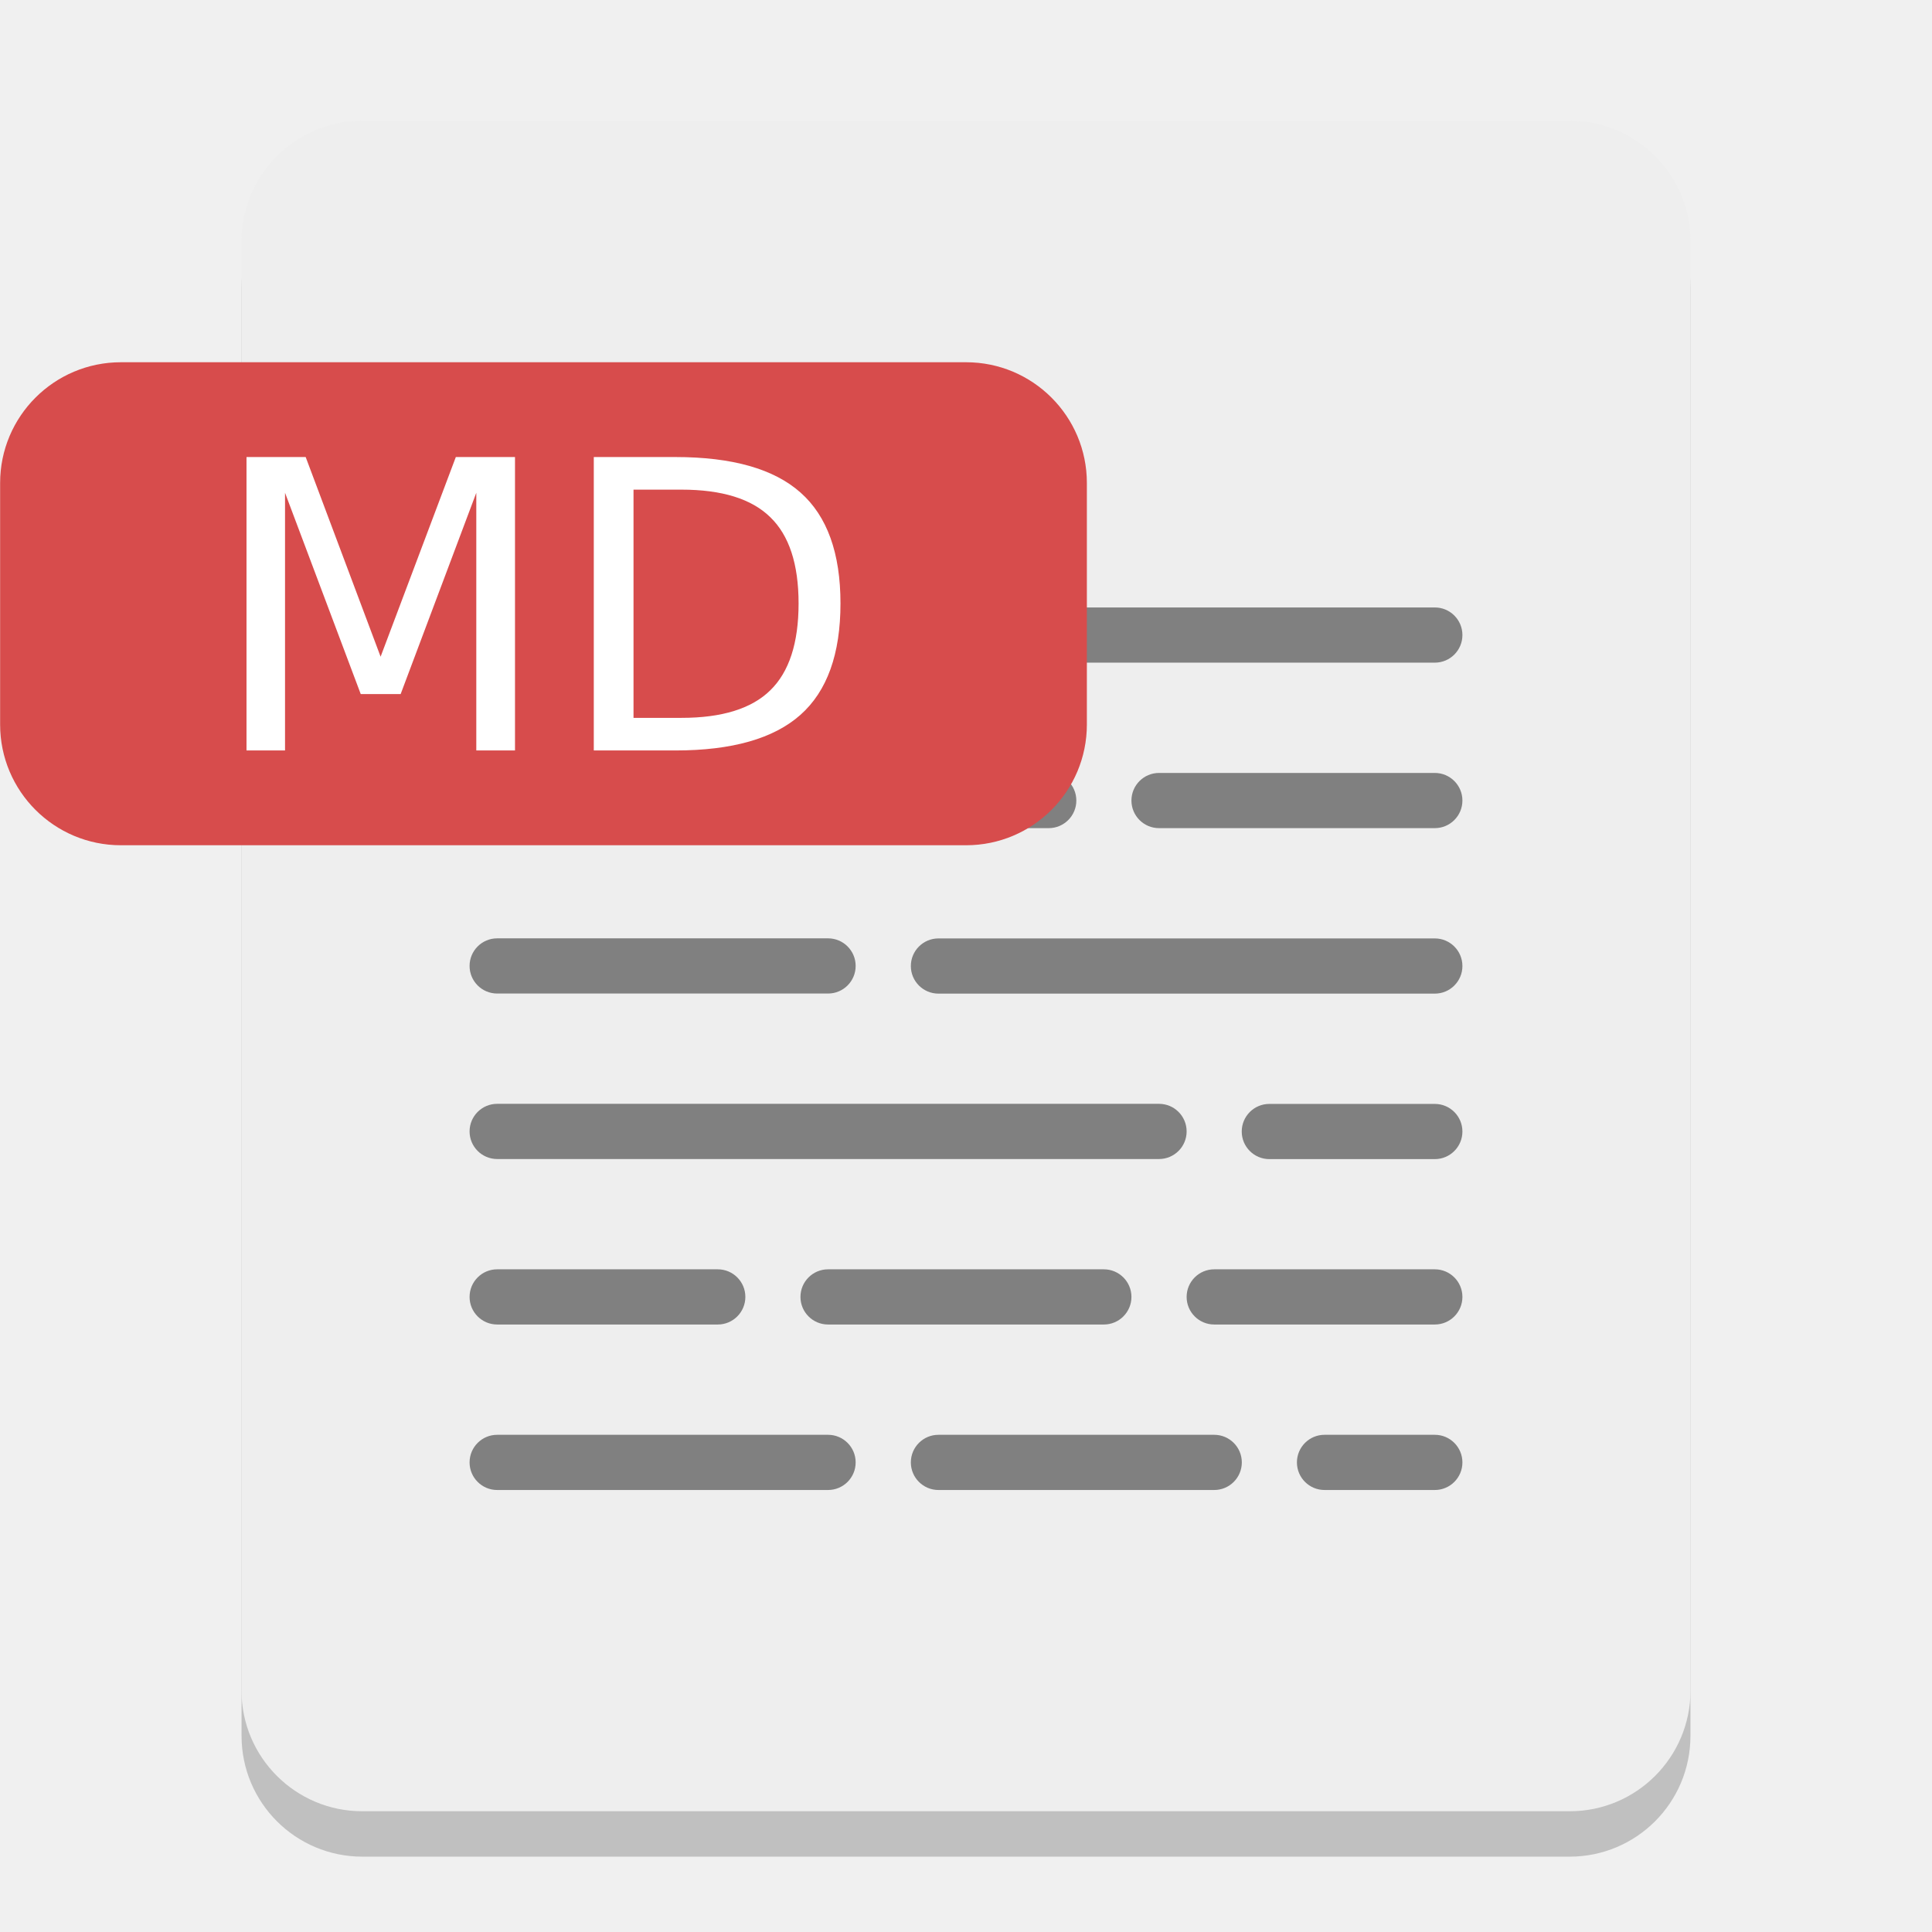
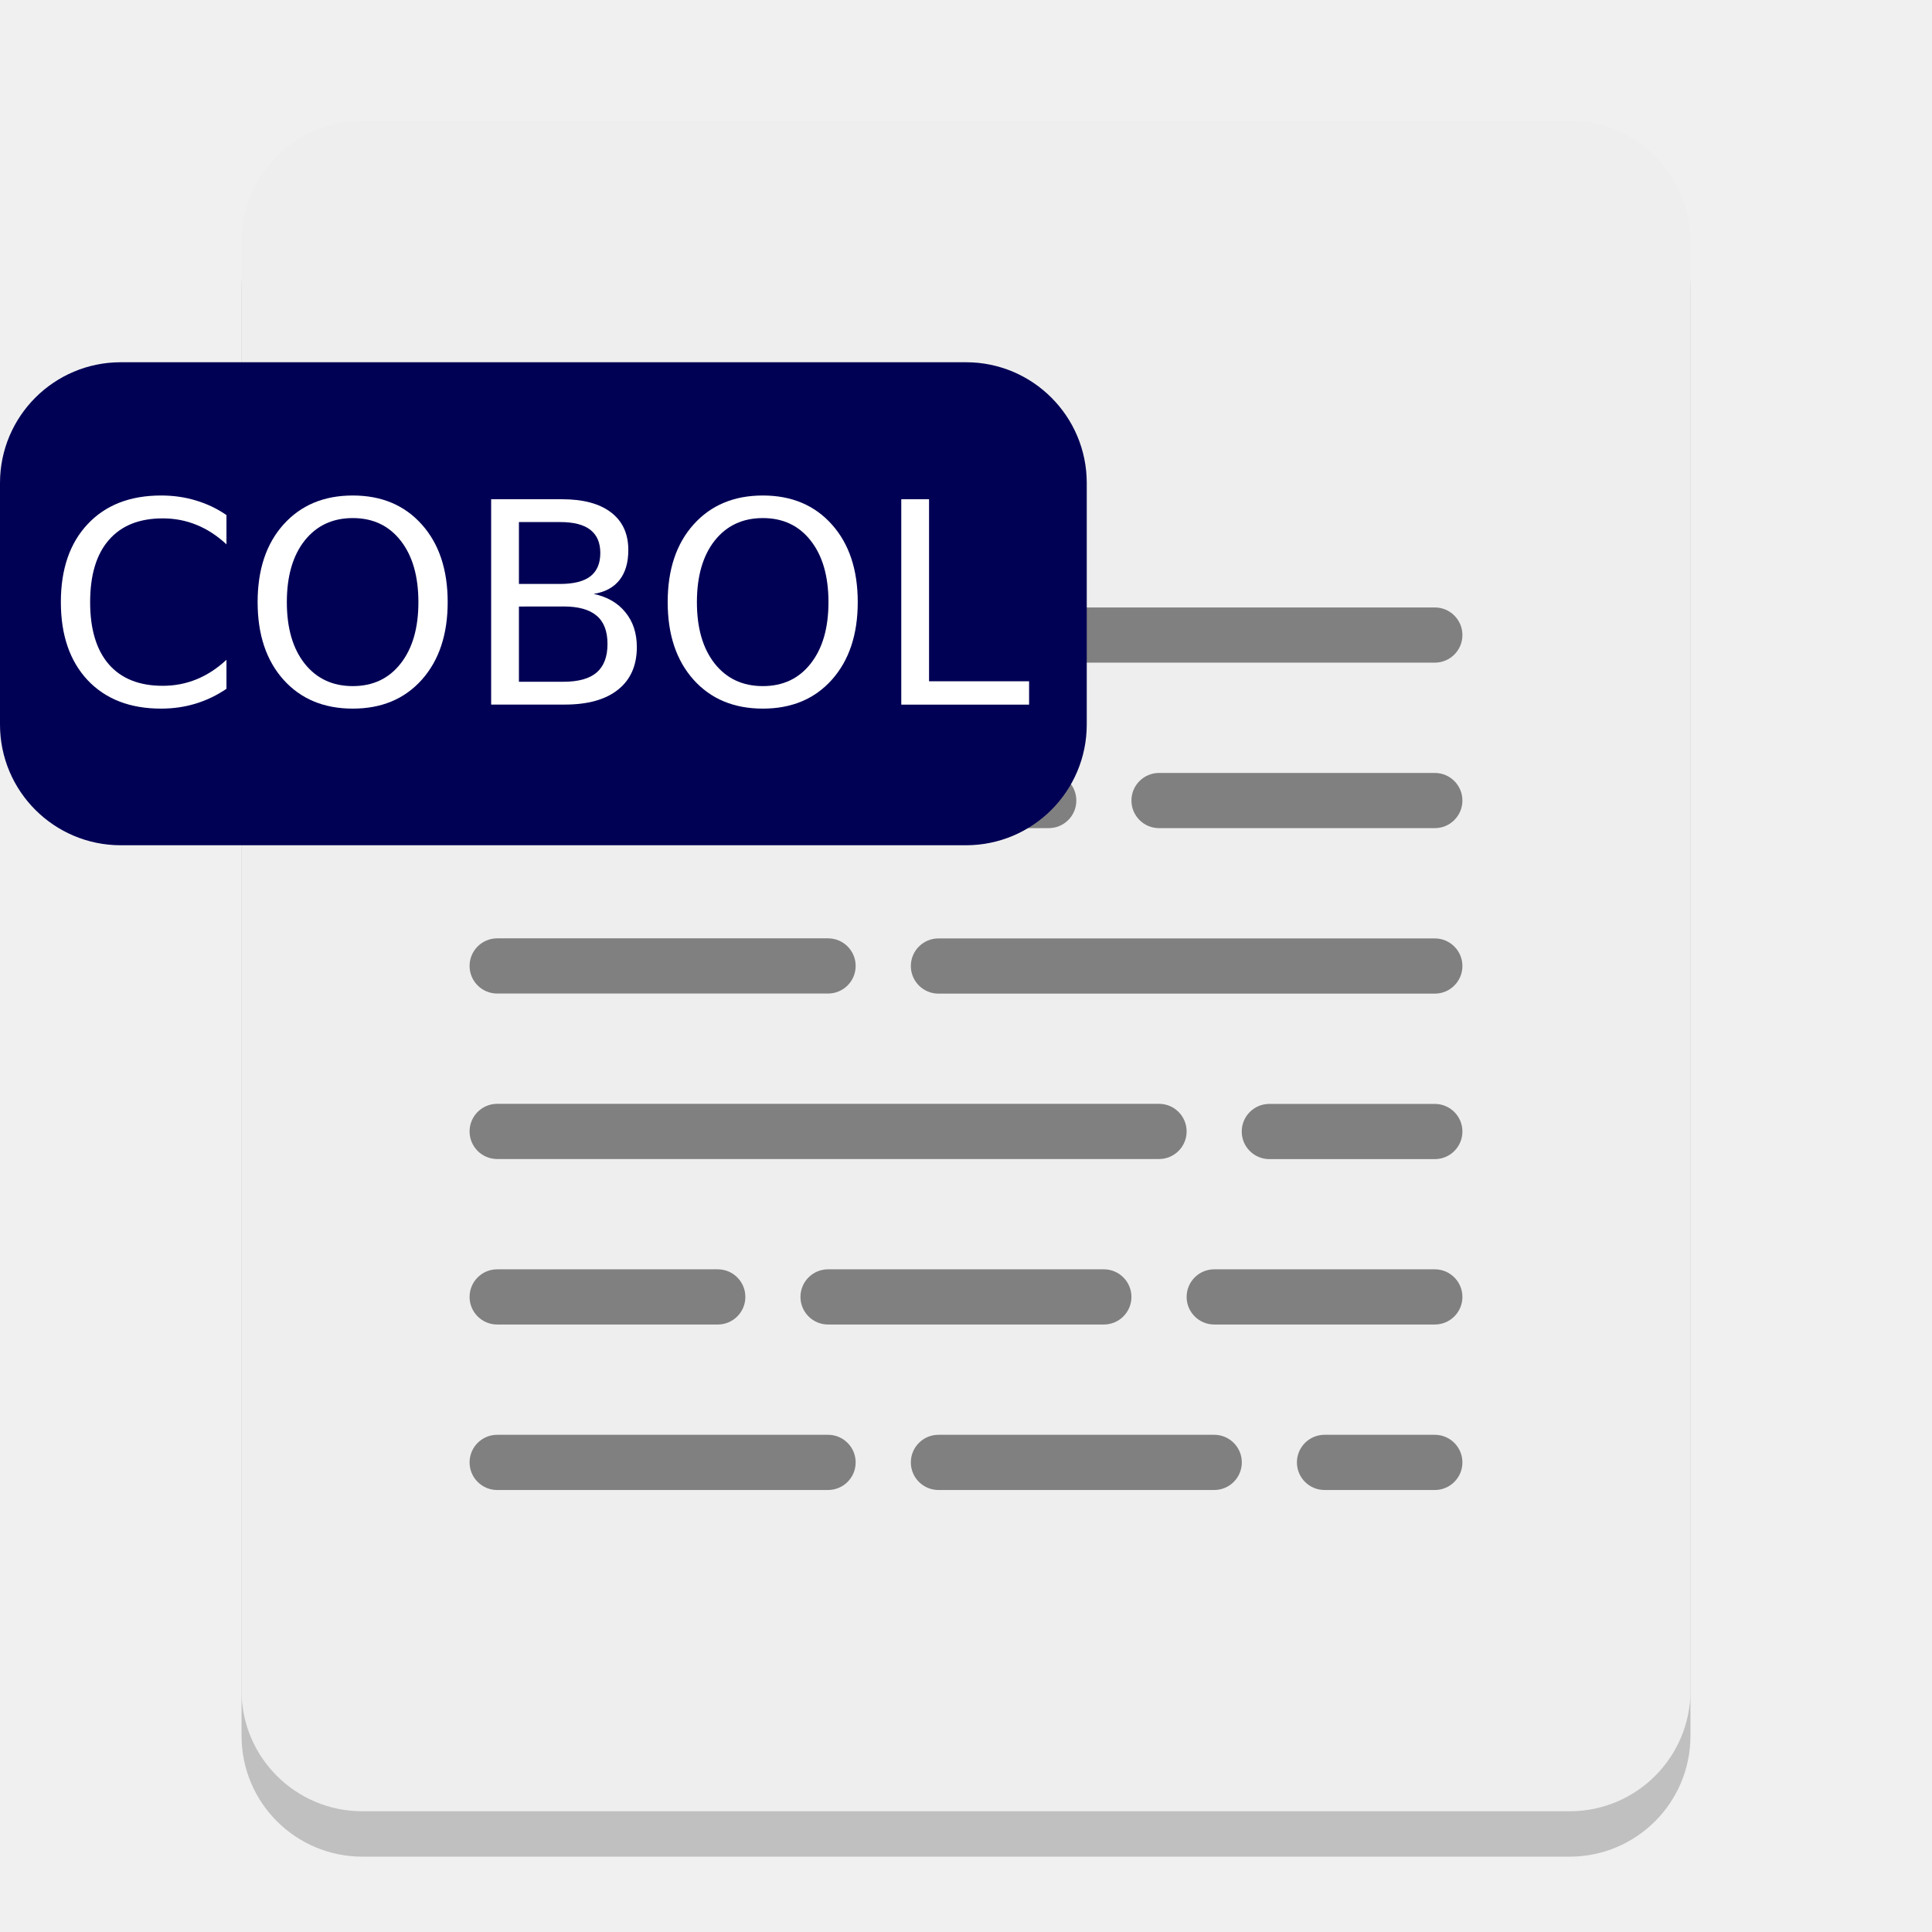
<svg xmlns="http://www.w3.org/2000/svg" xmlns:xlink="http://www.w3.org/1999/xlink" width="32" height="32" id="svg2" version="1.1">
  <defs id="defs4">
    <linearGradient id="linearGradient902">
      <stop id="stop898" offset="0" style="stop-color:#770087;stop-opacity:1;" />
      <stop id="stop900" offset="1" style="stop-color:#452981;stop-opacity:1" />
    </linearGradient>
    <linearGradient id="linearGradient899">
      <stop id="stop895" style="stop-color:#f282f1;stop-opacity:1" offset="0" />
      <stop id="stop897" style="stop-color:#a56de2;stop-opacity:1" offset="1" />
    </linearGradient>
    <linearGradient id="linearGradient916">
      <stop id="stop912" style="stop-color:#ffffff;stop-opacity:1" offset="0" />
      <stop id="stop914" style="stop-color:#fafafa;stop-opacity:1" offset="1" />
    </linearGradient>
    <linearGradient id="linearGradient3688-166-749-654">
      <stop id="stop3088" style="stop-color:#181818;stop-opacity:1" offset="0" />
      <stop id="stop3090" style="stop-color:#181818;stop-opacity:0" offset="1" />
    </linearGradient>
    <linearGradient id="linearGradient3688-464-309-604">
      <stop id="stop3094" style="stop-color:#181818;stop-opacity:1" offset="0" />
      <stop id="stop3096" style="stop-color:#181818;stop-opacity:0" offset="1" />
    </linearGradient>
    <linearGradient id="linearGradient3702-501-757-795">
      <stop id="stop3100" style="stop-color:#181818;stop-opacity:0" offset="0" />
      <stop id="stop3102" style="stop-color:#181818;stop-opacity:1" offset="0.5" />
      <stop id="stop3104" style="stop-color:#181818;stop-opacity:0" offset="1" />
    </linearGradient>
    <radialGradient xlink:href="#linearGradient3688-166-749-654" id="radialGradient4730" gradientUnits="userSpaceOnUse" gradientTransform="matrix(3.206054,2.6349059e-7,-8.2185947e-8,1.000008,36.98101,15.99962)" cx="4.996" cy="43.5" fx="4.996" fy="43.5" r="2.5" />
    <radialGradient xlink:href="#linearGradient3688-464-309-604" id="radialGradient4732" gradientUnits="userSpaceOnUse" gradientTransform="matrix(3.163875,0,0,0.9999999,-29.70299,-103.0001)" cx="4.993" cy="43.5" fx="4.993" fy="43.5" r="2.5" />
    <linearGradient xlink:href="#linearGradient3702-501-757-795" id="linearGradient4734" gradientUnits="userSpaceOnUse" gradientTransform="matrix(1.392857,0,0,0.7142856,-0.0214163,28.42862)" x1="25.058" y1="47.028" x2="25.058" y2="39.999" />
    <linearGradient gradientTransform="matrix(1.432432,0,0,1.436283,-7.37838,-7.399552)" gradientUnits="userSpaceOnUse" xlink:href="#linearGradient3924-2-2-5-8" id="linearGradient3381-5-4" y2="46.23" x2="38.66" y1="5.848" x1="38.66" />
    <linearGradient id="linearGradient3924-2-2-5-8">
      <stop offset="0" style="stop-color:#ffffff;stop-opacity:1" id="stop3926-9-4-9-6" />
      <stop offset="0.063" style="stop-color:#ffffff;stop-opacity:0.235" id="stop3928-9-8-6-5" />
      <stop offset="0.951" style="stop-color:#ffffff;stop-opacity:0.157" id="stop3930-3-5-1-7" />
      <stop offset="1" style="stop-color:#ffffff;stop-opacity:0.392" id="stop3932-8-0-4-8" />
    </linearGradient>
    <linearGradient gradientTransform="matrix(0.4705476,0,0,0.4745763,-60.68865,-0.1484071)" gradientUnits="userSpaceOnUse" xlink:href="#linearGradient916" id="linearGradient5809" y2="55.027" x2="161.977" y1="10.027" x1="161.977" />
    <linearGradient y2="63.027" x2="161.977" y1="5.152" x1="161.977" gradientTransform="matrix(0.4705882,0,0,0.4745763,-60.69526,-0.1484071)" gradientUnits="userSpaceOnUse" id="linearGradient910" xlink:href="#linearGradient899" />
    <linearGradient gradientUnits="userSpaceOnUse" y2="60" x2="32" y1="0" x1="32" id="linearGradient904" xlink:href="#linearGradient902" />
    <linearGradient y2="63.027" x2="161.977" y1="5.152" x1="161.977" gradientTransform="matrix(0.9411765,0,0,0.9491525,-73.04401,10.80159)" gradientUnits="userSpaceOnUse" id="linearGradient910-3" xlink:href="#linearGradient899" />
    <linearGradient y2="63.027" x2="161.977" y1="5.152" x1="161.977" gradientTransform="matrix(0.4705476,0,0,0.4745763,-76.30513,-44.36035)" gradientUnits="userSpaceOnUse" id="linearGradient910-5" xlink:href="#linearGradient899" />
    <filter style="color-interpolation-filters:sRGB" id="filter1218" x="-0.001" width="1.001" y="-0" height="1.001">
      <feGaussianBlur stdDeviation="0.005" id="feGaussianBlur1220" />
    </filter>
+     <radialGradient xlink:href="#linearGradient3688-166-749-654" id="radialGradient4730-06" gradientUnits="userSpaceOnUse" gradientTransform="matrix(3.206054,2.6349059e-7,-8.2185947e-8,1.000008,36.98101,15.99962)" cx="4.996" cy="43.5" fx="4.996" fy="43.5" r="2.5" />
+     <radialGradient xlink:href="#linearGradient3688-166-749-654" id="radialGradient4732-2" gradientUnits="userSpaceOnUse" gradientTransform="matrix(3.163875,0,0,0.9999999,-29.70299,-103.0001)" cx="4.993" cy="43.5" fx="4.993" fy="43.5" r="2.5" />
    <radialGradient xlink:href="#linearGradient3688-166-749-654" id="radialGradient4730-0" gradientUnits="userSpaceOnUse" gradientTransform="matrix(3.206054,2.6349059e-7,-8.2185947e-8,1.000008,36.98101,15.99962)" cx="4.996" cy="43.5" fx="4.996" fy="43.5" r="2.5" />
    <radialGradient xlink:href="#linearGradient3688-166-749-654" id="radialGradient4732-6" gradientUnits="userSpaceOnUse" gradientTransform="matrix(3.163875,0,0,0.9999999,-29.70299,-103.0001)" cx="4.993" cy="43.5" fx="4.993" fy="43.5" r="2.5" />
    <radialGradient xlink:href="#linearGradient3688-166-749-654" id="radialGradient4730-9" gradientUnits="userSpaceOnUse" gradientTransform="matrix(3.206054,2.6349059e-7,-8.2185947e-8,1.000008,36.98101,15.99962)" cx="4.996" cy="43.5" fx="4.996" fy="43.5" r="2.5" />
    <radialGradient xlink:href="#linearGradient3688-166-749-654" id="radialGradient4732-4" gradientUnits="userSpaceOnUse" gradientTransform="matrix(3.163875,0,0,0.9999999,-29.70299,-103.0001)" cx="4.993" cy="43.5" fx="4.993" fy="43.5" r="2.5" />
  </defs>
  <path width="23.998" height="28" rx="0" ry="0" x="4.001" y="2.752" id="rect4897-1" style="opacity:0.2;vector-effect:none;fill:#000000;fill-opacity:1;stroke:none;stroke-width:0.473;stroke-linecap:butt;stroke-linejoin:miter;stroke-miterlimit:4;stroke-dasharray:none;stroke-dashoffset:0;stroke-opacity:1;filter:url(#filter1218)" d="M 6.001,2.752 H 25.999 a 2,2 45 0 1 2,2 V 28.752 a 2,2 135 0 1 -2,2 H 6.001 a 2,2 45 0 1 -2,-2 V 4.752 a 2,2 135 0 1 2,-2 z" />
  <path width="24" height="28" rx="0" ry="0" x="4" y="2" id="rect4897" style="opacity:1;vector-effect:none;fill:#eeeeee;fill-opacity:1;stroke:none;stroke-width:0.473;stroke-linecap:butt;stroke-linejoin:miter;stroke-miterlimit:4;stroke-dasharray:none;stroke-dashoffset:0;stroke-opacity:1" d="m 6,2 h 20 a 2,2 45 0 1 2,2 v 24 a 2,2 135 0 1 -2,2 H 6 A 2,2 45 0 1 4,28 V 4 A 2,2 135 0 1 6,2 Z" />
-   <g aria-label="Aa" id="text1723" style="font-style:normal;font-weight:normal;font-size:40px;line-height:1.25;font-family:sans-serif;fill:#000000;fill-opacity:1;stroke:none;opacity:0" transform="matrix(0.3338223,0,0,0.3338223,8.497534,24.1978)">
-     <path d="M 11.869,-20.671 6.517,-6.159 h 10.723 z m -2.227,-3.887 h 4.473 L 25.228,4.603 h -4.102 l -2.656,-7.48 H 5.326 l -2.656,7.48 h -4.16 z" id="path1725" />
-     <path d="m 39.271,-6.393 q -4.355,0 -6.035,0.996 -1.68,0.996 -1.68,3.398 0,1.914 1.25,3.047 1.27,1.113 3.438,1.113 2.988,0 4.785,-2.109 1.816,-2.129 1.816,-5.645 v -0.801 z m 7.168,-1.484 V 4.603 h -3.594 V 1.282 q -1.23,1.992 -3.066,2.949 -1.836,0.938 -4.492,0.938 -3.359,0 -5.352,-1.875 -1.973,-1.895 -1.973,-5.059 0,-3.691 2.461,-5.566 2.48,-1.875 7.383,-1.875 h 5.039 V -9.557 q 0,-2.48 -1.641,-3.828 -1.621,-1.367 -4.57,-1.367 -1.875,0 -3.652,0.449 -1.777,0.449 -3.418,1.348 v -3.32 q 1.973,-0.762 3.828,-1.133 1.855,-0.391 3.613,-0.391 4.746,0 7.09,2.461 2.344,2.461 2.344,7.461 z" id="path1727" />
-   </g>
  <g id="g5880" transform="matrix(1.432819,0,0,1.432819,-6.130693,-7.626758)">
    <path d="m 12.895,12.664 a 0.319,0.319 0 0 0 0.319,0.319 h 7.651 a 0.319,0.319 0 0 0 0,-0.638 h -7.651 a 0.319,0.319 0 0 0 -0.319,0.319 z" id="path5662" style="fill:#808080;stroke-width:0.04" />
    <path d="m 10.026,14.896 h 6.376 a 0.319,0.319 0 0 0 0,-0.638 h -6.376 a 0.319,0.319 0 0 0 0,0.638 z" id="path5664" style="fill:#808080;stroke-width:0.04" />
    <path d="m 20.865,16.171 h -5.738 a 0.319,0.319 0 0 0 0,0.638 h 5.738 a 0.319,0.319 0 0 0 0,-0.638 z" id="path5666" style="fill:#808080;stroke-width:0.04" />
    <path d="m 10.026,18.721 h 7.651 a 0.319,0.319 0 0 0 0,-0.638 h -7.651 a 0.319,0.319 0 0 0 0,0.638 z" id="path5668" style="fill:#808080;stroke-width:0.04" />
    <path d="m 10.026,12.983 h 1.913 a 0.319,0.319 0 0 0 0,-0.638 h -1.913 a 0.319,0.319 0 0 0 0,0.638 z" id="path5670" style="fill:#808080;stroke-width:0.04" />
    <path d="m 20.865,14.258 h -3.188 a 0.319,0.319 0 0 0 0,0.638 h 3.188 a 0.319,0.319 0 0 0 0,-0.638 z" id="path5672" style="fill:#808080;stroke-width:0.04" />
    <path d="m 10.026,16.808 h 3.825 a 0.319,0.319 0 0 0 0,-0.638 h -3.825 a 0.319,0.319 0 0 0 0,0.638 z" id="path5674" style="fill:#808080;stroke-width:0.04" />
    <path d="m 20.865,18.084 h -1.913 a 0.319,0.319 0 0 0 0,0.638 h 1.913 a 0.319,0.319 0 0 0 0,-0.638 z" id="path5676" style="fill:#808080;stroke-width:0.04" />
    <path d="m 18.315,21.909 h -3.188 a 0.319,0.319 0 0 0 0,0.638 h 3.188 a 0.319,0.319 0 0 0 0,-0.638 z" id="path5678" style="fill:#808080;stroke-width:0.04" />
    <path d="m 10.026,22.547 h 3.825 a 0.319,0.319 0 0 0 0,-0.638 h -3.825 a 0.319,0.319 0 0 0 0,0.638 z" id="path5680" style="fill:#808080;stroke-width:0.04" />
    <path d="m 10.026,20.634 h 2.55 a 0.319,0.319 0 0 0 0,-0.638 h -2.55 a 0.319,0.319 0 0 0 0,0.638 z" id="path5682" style="fill:#808080;stroke-width:0.04" />
    <path d="m 10.026,11.07 h 3.825 a 0.319,0.319 0 0 0 0,-0.638 h -3.825 a 0.319,0.319 0 0 0 0,0.638 z" id="path5684" style="fill:#808080;stroke-width:0.04" />
    <path d="m 17.358,20.315 a 0.319,0.319 0 0 0 -0.319,-0.319 h -3.188 a 0.319,0.319 0 0 0 0,0.638 h 3.188 a 0.319,0.319 0 0 0 0.319,-0.319 z" id="path5686" style="fill:#808080;stroke-width:0.04" />
    <path d="M 20.865,19.996 H 18.315 a 0.319,0.319 0 0 0 0,0.638 h 2.55 a 0.319,0.319 0 0 0 0,-0.638 z" id="path5688" style="fill:#808080;stroke-width:0.04" />
    <path d="m 20.865,21.909 h -1.275 a 0.319,0.319 0 0 0 0,0.638 h 1.275 a 0.319,0.319 0 0 0 0,-0.638 z" id="path5690" style="fill:#808080;stroke-width:0.04" />
  </g>
-   <path style="fill:#d74c4c;fill-opacity:1;stroke:none;stroke-width:0.428" id="rect7379" width="18" height="8" x="0.002" y="6" d="M 2.002,6 H 16.002 a 2,2 45 0 1 2,2 v 4 a 2,2 135 0 1 -2,2 L 2.002,14 A 2,2 45 0 1 0.002,12 V 8 A 2,2 135 0 1 2.002,6 Z" />
-   <g aria-label="MD" id="text1964" style="font-size:6.667px;line-height:1.25">
-     <path d="M 4.083,7.57 H 5.063 L 6.304,10.877 7.55,7.57 H 8.53 V 12.43 H 7.889 V 8.162 L 6.636,11.496 H 5.975 L 4.721,8.162 V 12.43 H 4.083 Z" style="-inkscape-font-specification:sans-serif;fill:#ffffff" id="path11322" />
-     <path d="M 10.493,8.11 V 11.89 h 0.794 q 1.006,0 1.471,-0.456 0.469,-0.456 0.469,-1.439 0,-0.977 -0.469,-1.429 Q 12.293,8.11 11.287,8.11 Z M 9.835,7.57 h 1.351 q 1.413,0 2.074,0.589 0.661,0.586 0.661,1.836 0,1.257 -0.664,1.846 -0.664,0.589 -2.07,0.589 H 9.835 Z" style="-inkscape-font-specification:sans-serif;fill:#ffffff" id="path11324" />
+   <path style="opacity:1;fill:#000055;fill-opacity:1;stroke:none;stroke-width:0.428" id="rect7379" width="18" height="8" x="0" y="6" d="m 2,6 h 14 a 2,2 45 0 1 2,2 v 4 a 2,2 135 0 1 -2,2 L 2,14 A 2,2 45 0 1 0,12 V 8 A 2,2 135 0 1 2,6 Z" />
+   <g aria-label="COBOL" id="text1233" style="font-size:4.667px;line-height:1.25">
+     <path d="M 3.751,8.531 V 9.016 Q 3.519,8.8 3.254,8.693 2.992,8.586 2.696,8.586 q -0.583,0 -0.893,0.358 -0.31,0.355 -0.31,1.03 0,0.672 0.31,1.03 0.31,0.355 0.893,0.355 0.296,0 0.558,-0.107 0.264,-0.107 0.497,-0.324 v 0.481 q -0.242,0.164 -0.513,0.246 -0.269,0.082 -0.57,0.082 -0.772,0 -1.217,-0.472 Q 1.008,10.791 1.008,9.973 q 0,-0.82 0.444,-1.292 0.444,-0.474 1.217,-0.474 0.305,0 0.574,0.082 0.271,0.08 0.508,0.242 z" style="fill:#ffffff" id="path12333" />
+     <path d="m 5.843,8.581 q -0.501,0 -0.798,0.374 -0.294,0.374 -0.294,1.019 0,0.643 0.294,1.016 0.296,0.374 0.798,0.374 0.501,0 0.793,-0.374 0.294,-0.374 0.294,-1.016 0,-0.645 -0.294,-1.019 Q 6.344,8.581 5.843,8.581 Z m 0,-0.374 q 0.715,0 1.144,0.481 0.428,0.479 0.428,1.285 0,0.804 -0.428,1.285 -0.428,0.479 -1.144,0.479 -0.718,0 -1.148,-0.479 -0.428,-0.479 -0.428,-1.285 0,-0.807 0.428,-1.285 0.431,-0.481 1.148,-0.481 z" style="fill:#ffffff" id="path12335" />
+     <path d="m 8.595,10.046 v 1.246 h 0.738 q 0.371,0 0.549,-0.153 0.18,-0.155 0.18,-0.472 0,-0.319 -0.18,-0.469 -0.178,-0.153 -0.549,-0.153 z m 0,-1.399 v 1.025 h 0.681 q 0.337,0 0.501,-0.125 0.166,-0.128 0.166,-0.387 0,-0.257 -0.166,-0.385 Q 9.614,8.647 9.277,8.647 Z M 8.135,8.269 h 1.176 q 0.526,0 0.811,0.219 0.285,0.219 0.285,0.622 0,0.312 -0.146,0.497 -0.146,0.185 -0.428,0.23 0.34,0.073 0.526,0.305 0.189,0.23 0.189,0.576 0,0.456 -0.31,0.704 -0.31,0.248 -0.882,0.248 h -1.221 z" style="fill:#ffffff" id="path12337" />
+     <path d="m 12.635,8.581 q -0.501,0 -0.798,0.374 -0.294,0.374 -0.294,1.019 0,0.643 0.294,1.016 0.296,0.374 0.798,0.374 0.501,0 0.793,-0.374 0.294,-0.374 0.294,-1.016 0,-0.645 -0.294,-1.019 -0.292,-0.374 -0.793,-0.374 z m 0,-0.374 q 0.715,0 1.144,0.481 0.428,0.479 0.428,1.285 0,0.804 -0.428,1.285 -0.428,0.479 -1.144,0.479 -0.718,0 -1.148,-0.479 -0.428,-0.479 -0.428,-1.285 0,-0.807 0.428,-1.285 0.431,-0.481 1.148,-0.481 z" style="fill:#ffffff" id="path12339" />
+     <path d="m 14.928,8.269 h 0.46 v 3.015 h 1.657 v 0.387 h -2.117 z" style="fill:#ffffff" id="path12341" />
  </g>
</svg>
